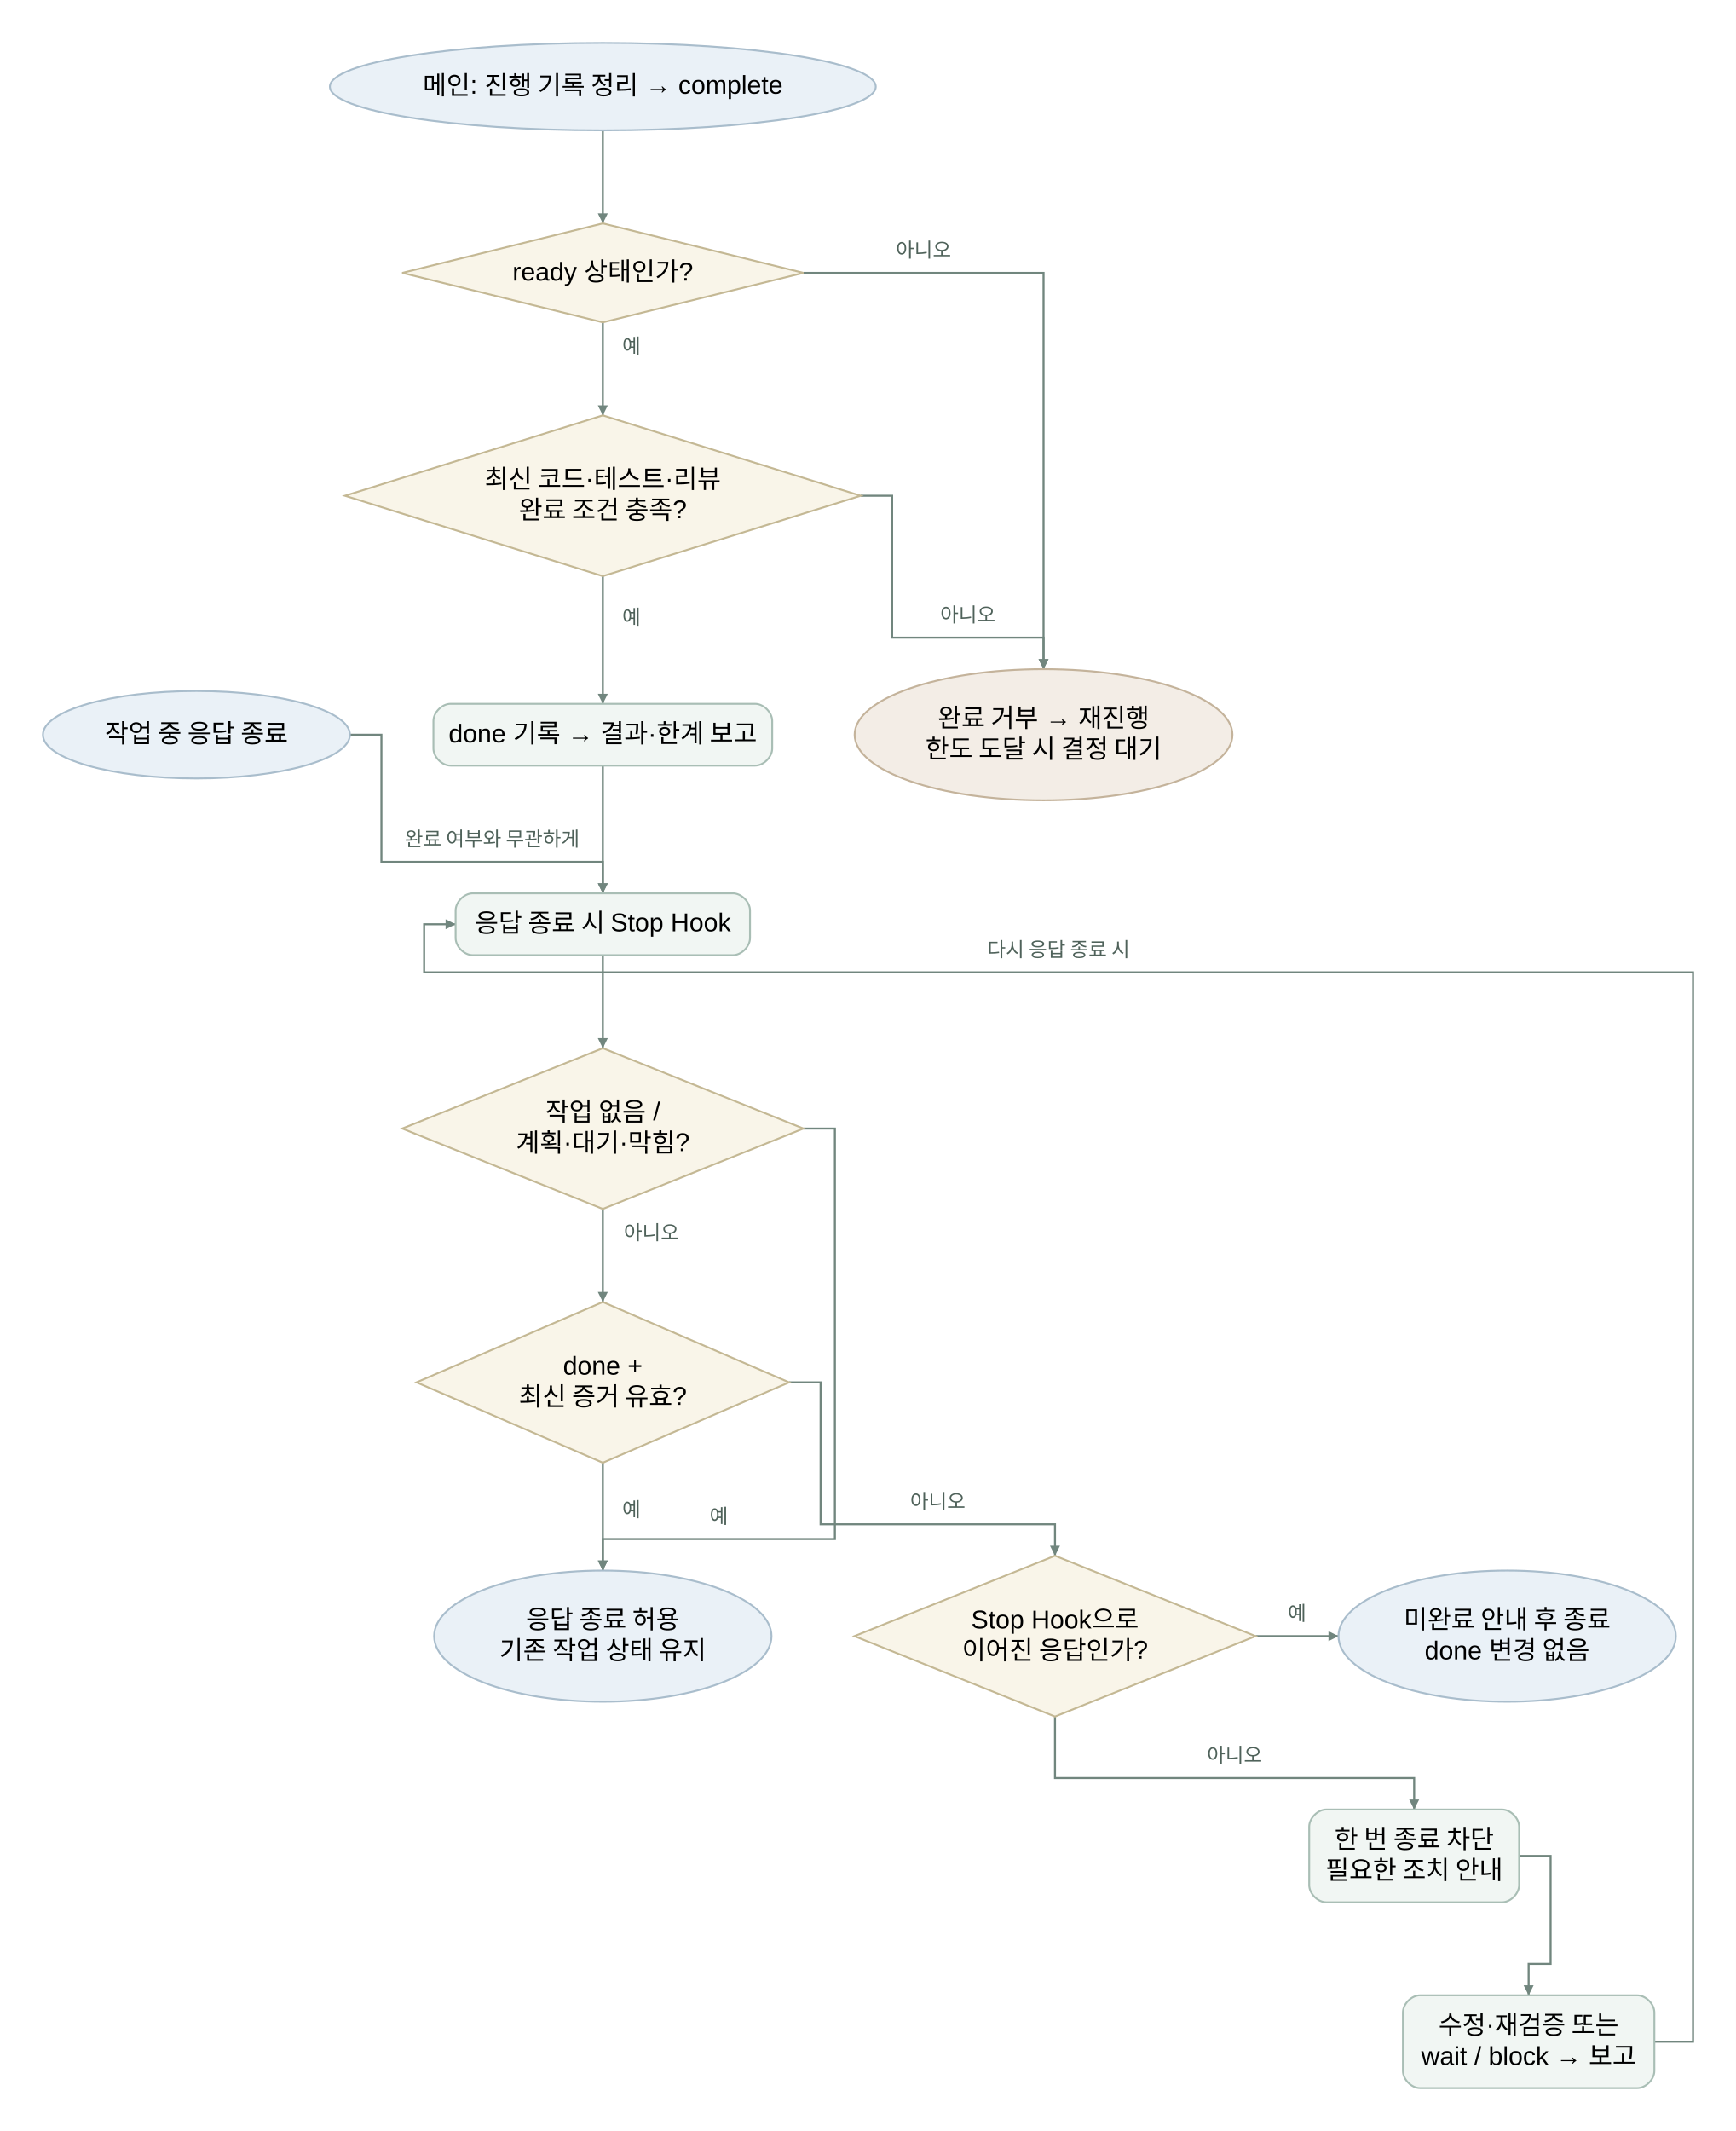
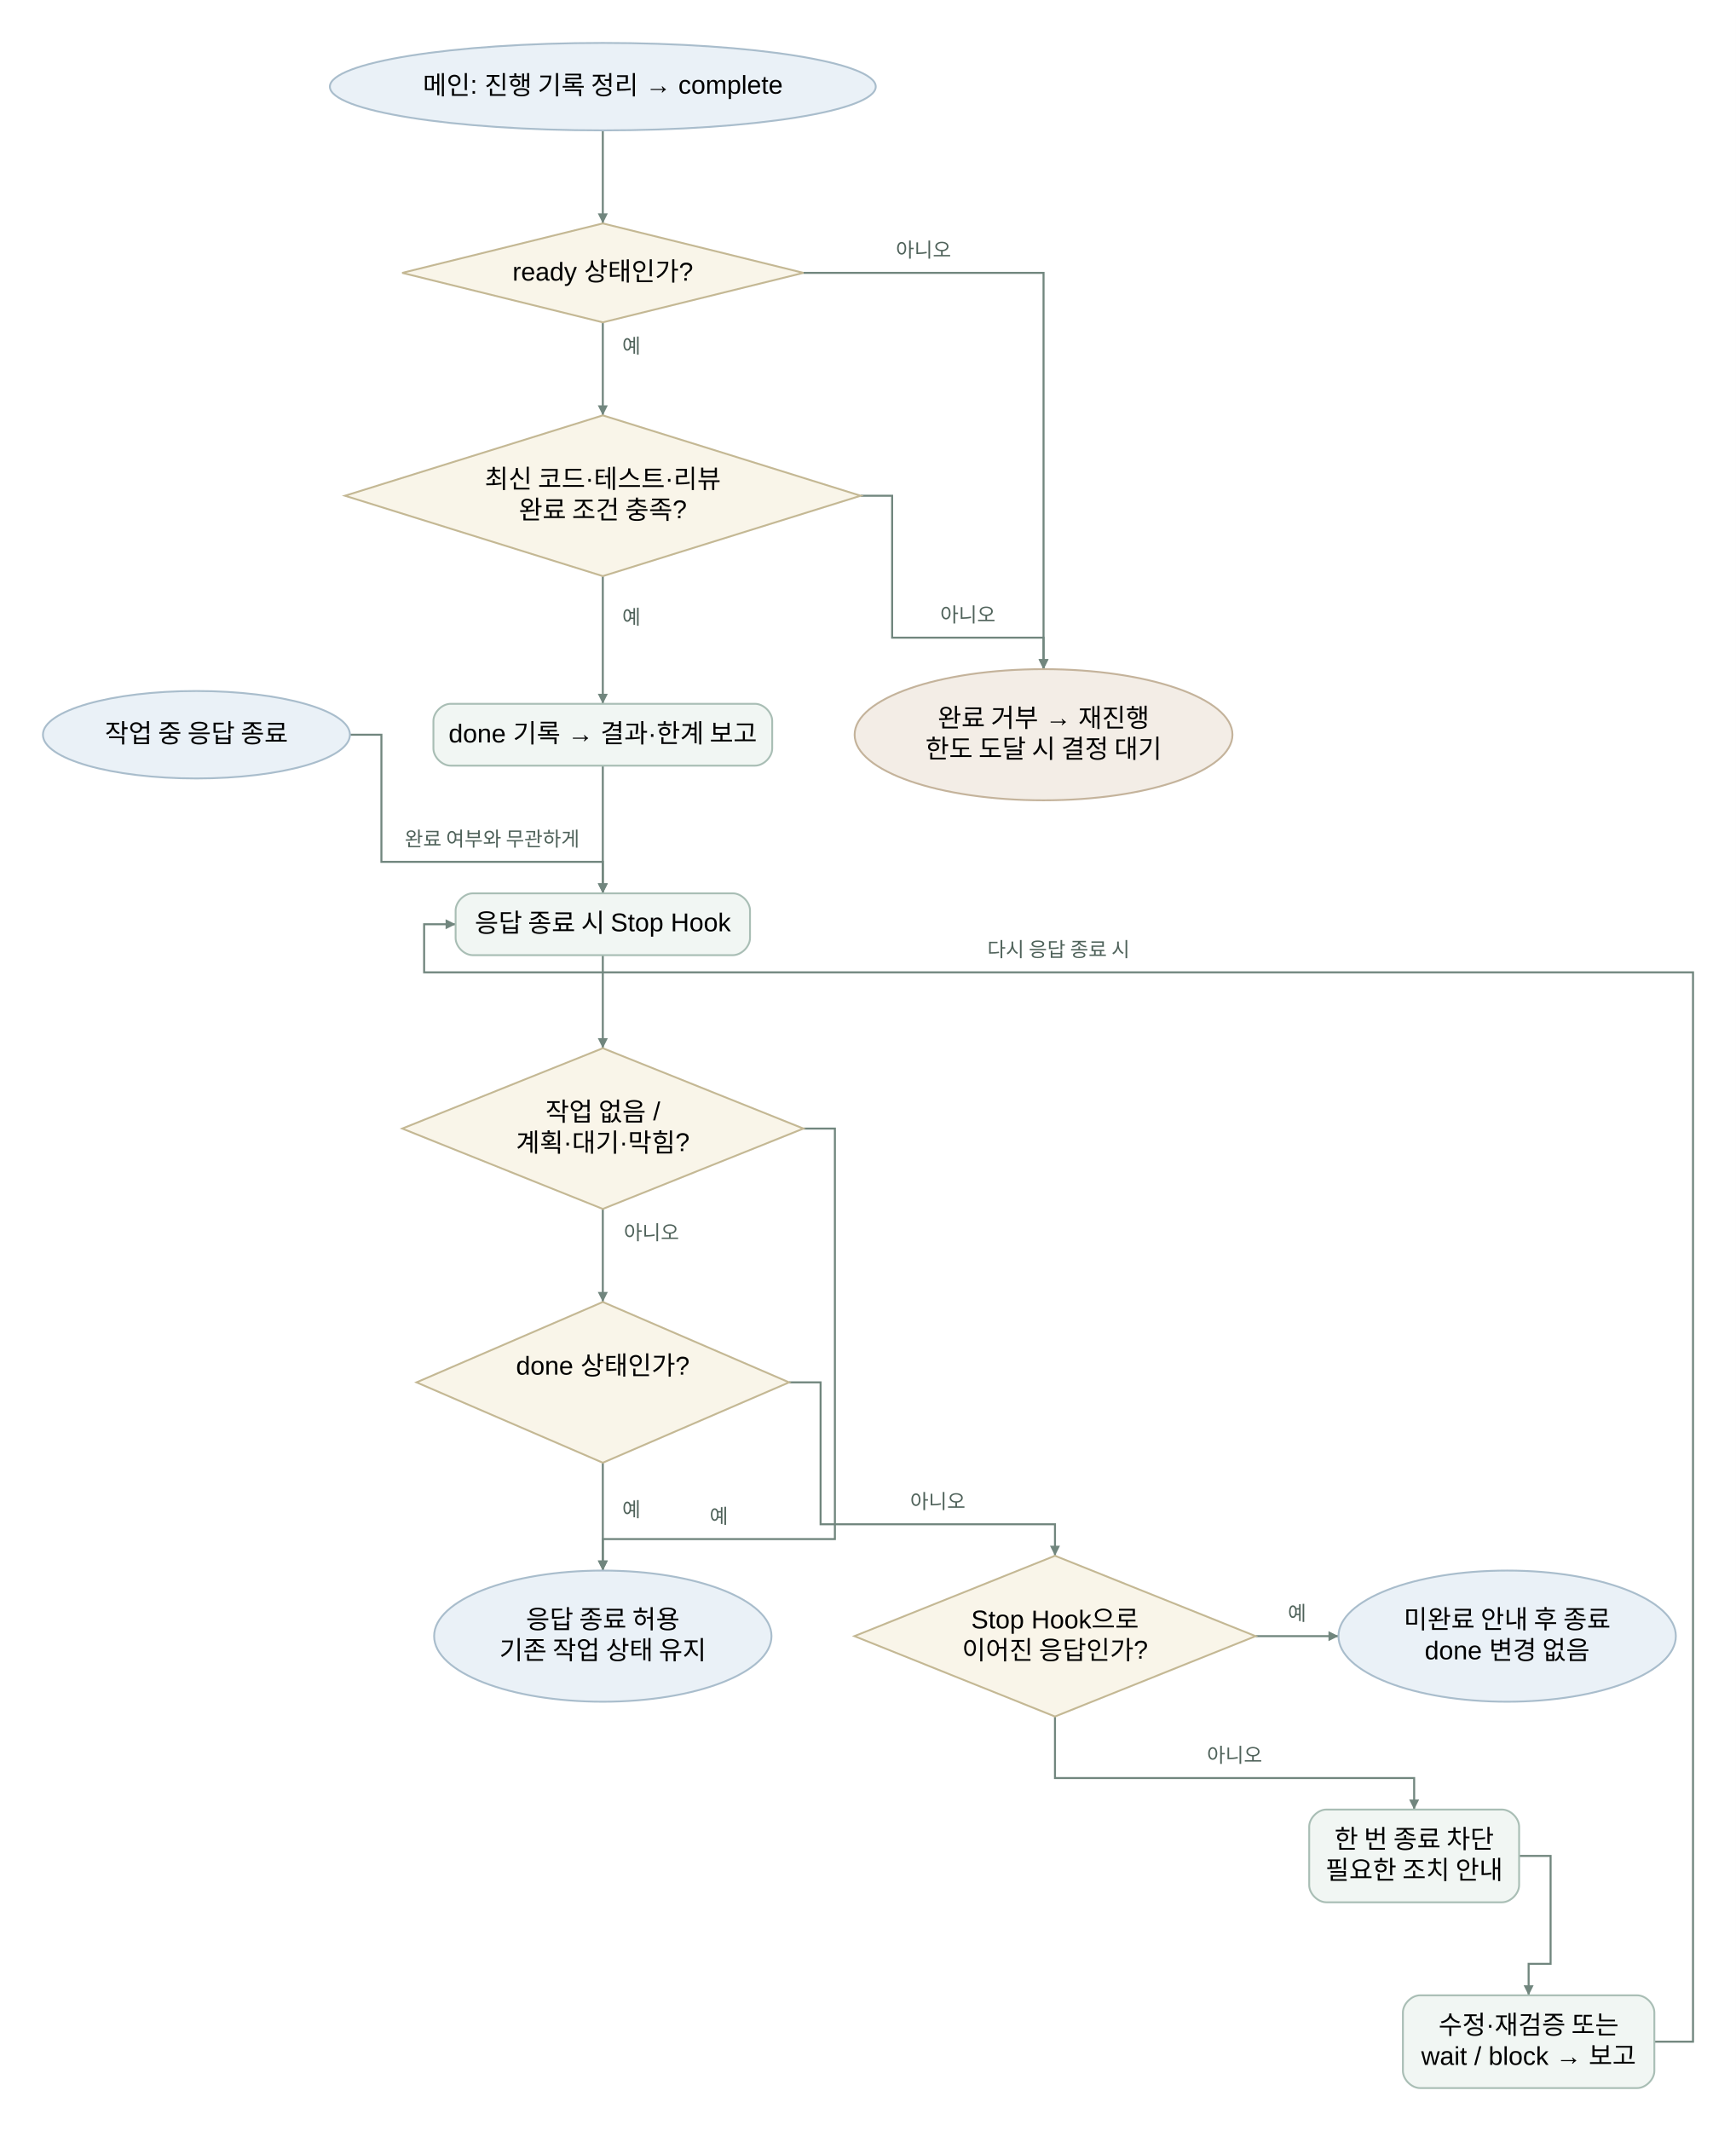
<svg xmlns="http://www.w3.org/2000/svg" role="img" aria-label="7. 완료와 응답 종료" width="1213.15" height="1488.94" viewBox="0 0 1213.15 1488.94">
  <rect x="0" y="0" width="1213.15" height="1488.94" fill="#ffffff" aria-hidden="true" />
  <g id="graph0" class="graph" transform="translate(30.0 1458.94)">
    <g id="edge1" class="edge">
      <path d="M 391.27,-1367.84 L 391.27,-1302.84" fill="none" stroke="#71867e" stroke-width="1.4" marker-end="url(#flow-arrow)" />
    </g>
    <g id="edge3" class="edge">
      <path d="M 391.27,-1233.72 L 391.27,-1190.72 L 391.27,-1190.72 L 391.27,-1168.72" fill="none" stroke="#71867e" stroke-width="1.4" marker-end="url(#flow-arrow)" />
      <text x="411.27" y="-1212.22" text-anchor="middle" font-family="Arial, sans-serif" font-size="14" fill="#4f625a" stroke="white" stroke-width="5" paint-order="stroke" stroke-linejoin="round">예</text>
    </g>
    <g id="edge2" class="edge">
      <path d="M 531.48,-1268.28 L 699.27,-1268.28 L 699.27,-991.40" fill="none" stroke="#71867e" stroke-width="1.4" marker-end="url(#flow-arrow)" />
      <text x="615.375" y="-1279.28" text-anchor="middle" font-family="Arial, sans-serif" font-size="14" fill="#4f625a" stroke="white" stroke-width="5" paint-order="stroke" stroke-linejoin="round">아니오</text>
    </g>
    <g id="edge4" class="edge">
      <path d="M 571.46,-1112.56 L 593.46,-1112.56 L 593.46,-1013.40 L 699.27,-1013.40 L 699.27,-991.40" fill="none" stroke="#71867e" stroke-width="1.4" marker-end="url(#flow-arrow)" />
      <text x="646.365" y="-1024.4" text-anchor="middle" font-family="Arial, sans-serif" font-size="14" fill="#4f625a" stroke="white" stroke-width="5" paint-order="stroke" stroke-linejoin="round">아니오</text>
    </g>
    <g id="edge5" class="edge">
      <path d="M 391.27,-1056.40 L 391.27,-989.18 L 391.27,-989.18 L 391.27,-967.18" fill="none" stroke="#71867e" stroke-width="1.4" marker-end="url(#flow-arrow)" />
      <text x="411.27" y="-1022.79" text-anchor="middle" font-family="Arial, sans-serif" font-size="14" fill="#4f625a" stroke="white" stroke-width="5" paint-order="stroke" stroke-linejoin="round">예</text>
    </g>
    <g id="edge6" class="edge">
      <path d="M 391.27,-923.98 L 391.27,-834.76" fill="none" stroke="#71867e" stroke-width="1.4" marker-end="url(#flow-arrow)" />
    </g>
    <g id="edge7" class="edge">
      <path d="M 391.27,-791.56 L 391.27,-748.56 L 391.27,-748.56 L 391.27,-726.56" fill="none" stroke="#71867e" stroke-width="1.4" marker-end="url(#flow-arrow)" />
    </g>
    <g id="edge9" class="edge">
      <path d="M 391.27,-614.24 L 391.27,-571.24 L 391.27,-571.24 L 391.27,-549.24" fill="none" stroke="#71867e" stroke-width="1.4" marker-end="url(#flow-arrow)" />
      <text x="425.27" y="-592.74" text-anchor="middle" font-family="Arial, sans-serif" font-size="14" fill="#4f625a" stroke="white" stroke-width="5" paint-order="stroke" stroke-linejoin="round">아니오</text>
    </g>
    <g id="edge8" class="edge">
      <path d="M 531.46,-670.40 L 553.46,-670.40 L 553.46,-383.58 L 391.27,-383.58 L 391.27,-361.58" fill="none" stroke="#71867e" stroke-width="1.4" marker-end="url(#flow-arrow)" />
      <text x="472.365" y="-394.58" text-anchor="middle" font-family="Arial, sans-serif" font-size="14" fill="#4f625a" stroke="white" stroke-width="5" paint-order="stroke" stroke-linejoin="round">예</text>
    </g>
    <g id="edge11" class="edge">
      <path d="M 521.46,-493.08 L 543.46,-493.08 L 543.46,-393.92 L 707.27,-393.92 L 707.27,-371.92" fill="none" stroke="#71867e" stroke-width="1.4" marker-end="url(#flow-arrow)" />
      <text x="625.365" y="-404.92" text-anchor="middle" font-family="Arial, sans-serif" font-size="14" fill="#4f625a" stroke="white" stroke-width="5" paint-order="stroke" stroke-linejoin="round">아니오</text>
    </g>
    <g id="edge10" class="edge">
      <path d="M 391.27,-436.92 L 391.27,-361.58" fill="none" stroke="#71867e" stroke-width="1.4" marker-end="url(#flow-arrow)" />
      <text x="411.27" y="-399.25" text-anchor="middle" font-family="Arial, sans-serif" font-size="14" fill="#4f625a" stroke="white" stroke-width="5" paint-order="stroke" stroke-linejoin="round">예</text>
    </g>
    <g id="edge12" class="edge">
      <path d="M 847.46,-315.76 L 905.39,-315.76" fill="none" stroke="#71867e" stroke-width="1.4" marker-end="url(#flow-arrow)" />
      <text x="876.425" y="-326.76" text-anchor="middle" font-family="Arial, sans-serif" font-size="14" fill="#4f625a" stroke="white" stroke-width="5" paint-order="stroke" stroke-linejoin="round">예</text>
    </g>
    <g id="edge13" class="edge">
      <path d="M 707.27,-259.60 L 707.27,-216.60 L 958.27,-216.60 L 958.27,-194.60" fill="none" stroke="#71867e" stroke-width="1.4" marker-end="url(#flow-arrow)" />
      <text x="832.77" y="-227.6" text-anchor="middle" font-family="Arial, sans-serif" font-size="14" fill="#4f625a" stroke="white" stroke-width="5" paint-order="stroke" stroke-linejoin="round">아니오</text>
    </g>
    <g id="edge14" class="edge">
      <path d="M 1031.62,-162.20 L 1053.62,-162.20 L 1053.62,-86.80 L 1038.27,-86.80 L 1038.27,-64.80" fill="none" stroke="#71867e" stroke-width="1.4" marker-end="url(#flow-arrow)" />
    </g>
    <g id="edge15" class="edge">
      <path d="M 1126.13,-32.40 L 1153.15,-32.40 L 1153.15,-779.56 L 266.40,-779.56 L 266.40,-813.16 L 288.40,-813.16" fill="none" stroke="#71867e" stroke-width="1.4" marker-end="url(#flow-arrow)" />
      <text x="709.775" y="-790.56" text-anchor="middle" font-family="Arial, sans-serif" font-size="14" fill="#4f625a" stroke="white" stroke-width="5" paint-order="stroke" stroke-linejoin="round">다시 응답 종료 시</text>
    </g>
    <g id="edge16" class="edge">
      <path d="M 214.54,-945.58 L 236.54,-945.58 L 236.54,-856.76 L 391.27,-856.76 L 391.27,-834.76" fill="none" stroke="#71867e" stroke-width="1.4" marker-end="url(#flow-arrow)" />
      <text x="313.905" y="-867.76" text-anchor="middle" font-family="Arial, sans-serif" font-size="14" fill="#4f625a" stroke="white" stroke-width="5" paint-order="stroke" stroke-linejoin="round">완료 여부와 무관하게</text>
    </g>
    <g id="node1" class="node">
      <ellipse fill="#eaf1f7" stroke="#a9bdcc" stroke-width="1.3" cx="391.27" cy="-1398.39" rx="190.74" ry="30.55" />
      <text xml:space="preserve" text-anchor="middle" x="391.27" y="-1392.99" font-family="Arial" font-size="18.00">메인: 진행 기록 정리 → complete</text>
    </g>
    <g id="node2" class="node">
      <polygon fill="#f9f5e9" stroke="#c4b894" stroke-width="1.3" points="391.27,-1302.84 251.06,-1268.28 391.27,-1233.72 531.48,-1268.28 391.27,-1302.84" />
      <text xml:space="preserve" text-anchor="middle" x="391.27" y="-1262.88" font-family="Arial" font-size="18.00">ready 상태인가?</text>
    </g>
    <g id="node3" class="node">
      <polygon fill="#f9f5e9" stroke="#c4b894" stroke-width="1.3" points="391.27,-1168.72 211.08,-1112.56 391.27,-1056.4 571.46,-1112.56 391.27,-1168.72" />
      <text xml:space="preserve" text-anchor="middle" x="391.27" y="-1117.96" font-family="Arial" font-size="18.00">최신 코드·테스트·리뷰</text>
      <text xml:space="preserve" text-anchor="middle" x="391.27" y="-1096.36" font-family="Arial" font-size="18.00">완료 조건 충족?</text>
    </g>
    <g id="node4" class="node">
      <ellipse fill="#f3ede6" stroke="#c4b39b" stroke-width="1.3" cx="699.27" cy="-945.58" rx="132.02" ry="45.82" />
      <text xml:space="preserve" text-anchor="middle" x="699.27" y="-950.98" font-family="Arial" font-size="18.00">완료 거부 → 재진행</text>
      <text xml:space="preserve" text-anchor="middle" x="699.27" y="-929.38" font-family="Arial" font-size="18.00">한도 도달 시 결정 대기</text>
    </g>
    <g id="node5" class="node">
      <path fill="#f1f6f3" stroke="#a9beb5" stroke-width="1.3" d="M497.65,-967.18C497.65,-967.18 284.89,-967.18 284.89,-967.18 278.89,-967.18 272.89,-961.18 272.89,-955.18 272.89,-955.18 272.89,-935.98 272.89,-935.98 272.89,-929.98 278.89,-923.98 284.89,-923.98 284.89,-923.98 497.65,-923.98 497.65,-923.98 503.65,-923.98 509.65,-929.98 509.65,-935.98 509.65,-935.98 509.65,-955.18 509.65,-955.18 509.65,-961.18 503.65,-967.18 497.65,-967.18" />
      <text xml:space="preserve" text-anchor="middle" x="391.27" y="-940.18" font-family="Arial" font-size="18.00">done 기록 → 결과·한계 보고</text>
    </g>
    <g id="node6" class="node">
      <path fill="#f1f6f3" stroke="#a9beb5" stroke-width="1.3" d="M482.14,-834.76C482.14,-834.76 300.4,-834.76 300.4,-834.76 294.4,-834.76 288.4,-828.76 288.4,-822.76 288.4,-822.76 288.4,-803.56 288.4,-803.56 288.4,-797.56 294.4,-791.56 300.4,-791.56 300.4,-791.56 482.14,-791.56 482.14,-791.56 488.14,-791.56 494.14,-797.56 494.14,-803.56 494.14,-803.56 494.14,-822.76 494.14,-822.76 494.14,-828.76 488.14,-834.76 482.14,-834.76" />
      <text xml:space="preserve" text-anchor="middle" x="391.27" y="-807.76" font-family="Arial" font-size="18.00">응답 종료 시 Stop Hook</text>
    </g>
    <g id="node7" class="node">
      <polygon fill="#f9f5e9" stroke="#c4b894" stroke-width="1.3" points="391.27,-726.56 251.08,-670.4 391.27,-614.24 531.46,-670.4 391.27,-726.56" />
      <text xml:space="preserve" text-anchor="middle" x="391.27" y="-675.8" font-family="Arial" font-size="18.00">작업 없음 /</text>
      <text xml:space="preserve" text-anchor="middle" x="391.27" y="-654.2" font-family="Arial" font-size="18.00">계획·대기·막힘?</text>
    </g>
    <g id="node8" class="node">
      <polygon fill="#f9f5e9" stroke="#c4b894" stroke-width="1.3" points="391.27,-549.24 261.08,-493.08 391.27,-436.92 521.46,-493.08 391.27,-549.24" />
-       <text xml:space="preserve" text-anchor="middle" x="391.27" y="-498.48" font-family="Arial" font-size="18.00">done +</text>
-       <text xml:space="preserve" text-anchor="middle" x="391.27" y="-476.88" font-family="Arial" font-size="18.00">최신 증거 유효?</text>
+       <text xml:space="preserve" text-anchor="middle" x="391.27" y="-498.48" font-family="Arial" font-size="18.00">done 상태인가?</text>
    </g>
    <g id="node9" class="node">
      <polygon fill="#f9f5e9" stroke="#c4b894" stroke-width="1.3" points="707.27,-371.92 567.08,-315.76 707.27,-259.6 847.46,-315.76 707.27,-371.92" />
      <text xml:space="preserve" text-anchor="middle" x="707.27" y="-321.16" font-family="Arial" font-size="18.00">Stop Hook으로</text>
      <text xml:space="preserve" text-anchor="middle" x="707.27" y="-299.56" font-family="Arial" font-size="18.00">이어진 응답인가?</text>
    </g>
    <g id="node10" class="node">
      <ellipse fill="#eaf1f7" stroke="#a9bdcc" stroke-width="1.3" cx="391.27" cy="-315.76" rx="117.88" ry="45.82" />
      <text xml:space="preserve" text-anchor="middle" x="391.27" y="-321.16" font-family="Arial" font-size="18.00">응답 종료 허용</text>
      <text xml:space="preserve" text-anchor="middle" x="391.27" y="-299.56" font-family="Arial" font-size="18.00">기존 작업 상태 유지</text>
    </g>
    <g id="node11" class="node">
      <ellipse fill="#eaf1f7" stroke="#a9bdcc" stroke-width="1.3" cx="1023.27" cy="-315.76" rx="117.88" ry="45.82" />
      <text xml:space="preserve" text-anchor="middle" x="1023.27" y="-321.16" font-family="Arial" font-size="18.00">미완료 안내 후 종료</text>
      <text xml:space="preserve" text-anchor="middle" x="1023.27" y="-299.56" font-family="Arial" font-size="18.00">done 변경 없음</text>
    </g>
    <g id="node12" class="node">
      <path fill="#f1f6f3" stroke="#a9beb5" stroke-width="1.3" d="M1019.62,-194.6C1019.62,-194.6 896.92,-194.6 896.92,-194.6 890.92,-194.6 884.92,-188.6 884.92,-182.6 884.92,-182.6 884.92,-141.8 884.92,-141.8 884.92,-135.8 890.92,-129.8 896.92,-129.8 896.92,-129.8 1019.62,-129.8 1019.62,-129.8 1025.62,-129.8 1031.62,-135.8 1031.62,-141.8 1031.62,-141.8 1031.62,-182.6 1031.62,-182.6 1031.62,-188.6 1025.62,-194.6 1019.62,-194.6" />
      <text xml:space="preserve" text-anchor="middle" x="958.27" y="-167.6" font-family="Arial" font-size="18.00">한 번 종료 차단</text>
      <text xml:space="preserve" text-anchor="middle" x="958.27" y="-146" font-family="Arial" font-size="18.00">필요한 조치 안내</text>
    </g>
    <g id="node13" class="node">
      <path fill="#f1f6f3" stroke="#a9beb5" stroke-width="1.3" d="M1114.13,-64.8C1114.13,-64.8 962.41,-64.8 962.41,-64.8 956.41,-64.8 950.41,-58.8 950.41,-52.8 950.41,-52.8 950.41,-12 950.41,-12 950.41,-6 956.41,0 962.41,0 962.41,0 1114.13,0 1114.13,0 1120.13,0 1126.13,-6 1126.13,-12 1126.13,-12 1126.13,-52.8 1126.13,-52.8 1126.13,-58.8 1120.13,-64.8 1114.13,-64.8" />
      <text xml:space="preserve" text-anchor="middle" x="1038.27" y="-37.8" font-family="Arial" font-size="18.00">수정·재검증 또는</text>
      <text xml:space="preserve" text-anchor="middle" x="1038.27" y="-16.2" font-family="Arial" font-size="18.00">wait / block → 보고</text>
    </g>
    <g id="node14" class="node">
      <ellipse fill="#eaf1f7" stroke="#a9bdcc" stroke-width="1.3" cx="107.27" cy="-945.58" rx="107.27" ry="30.55" />
      <text xml:space="preserve" text-anchor="middle" x="107.27" y="-940.18" font-family="Arial" font-size="18.00">작업 중 응답 종료</text>
    </g>
  </g>
  <defs>
    <marker id="flow-arrow" viewBox="0 0 10 10" refX="10" refY="5" markerWidth="7" markerHeight="7" orient="auto" markerUnits="userSpaceOnUse">
      <path d="M 0 0 L 10 5 L 0 10 Z" fill="#71867e" />
    </marker>
  </defs>
</svg>
